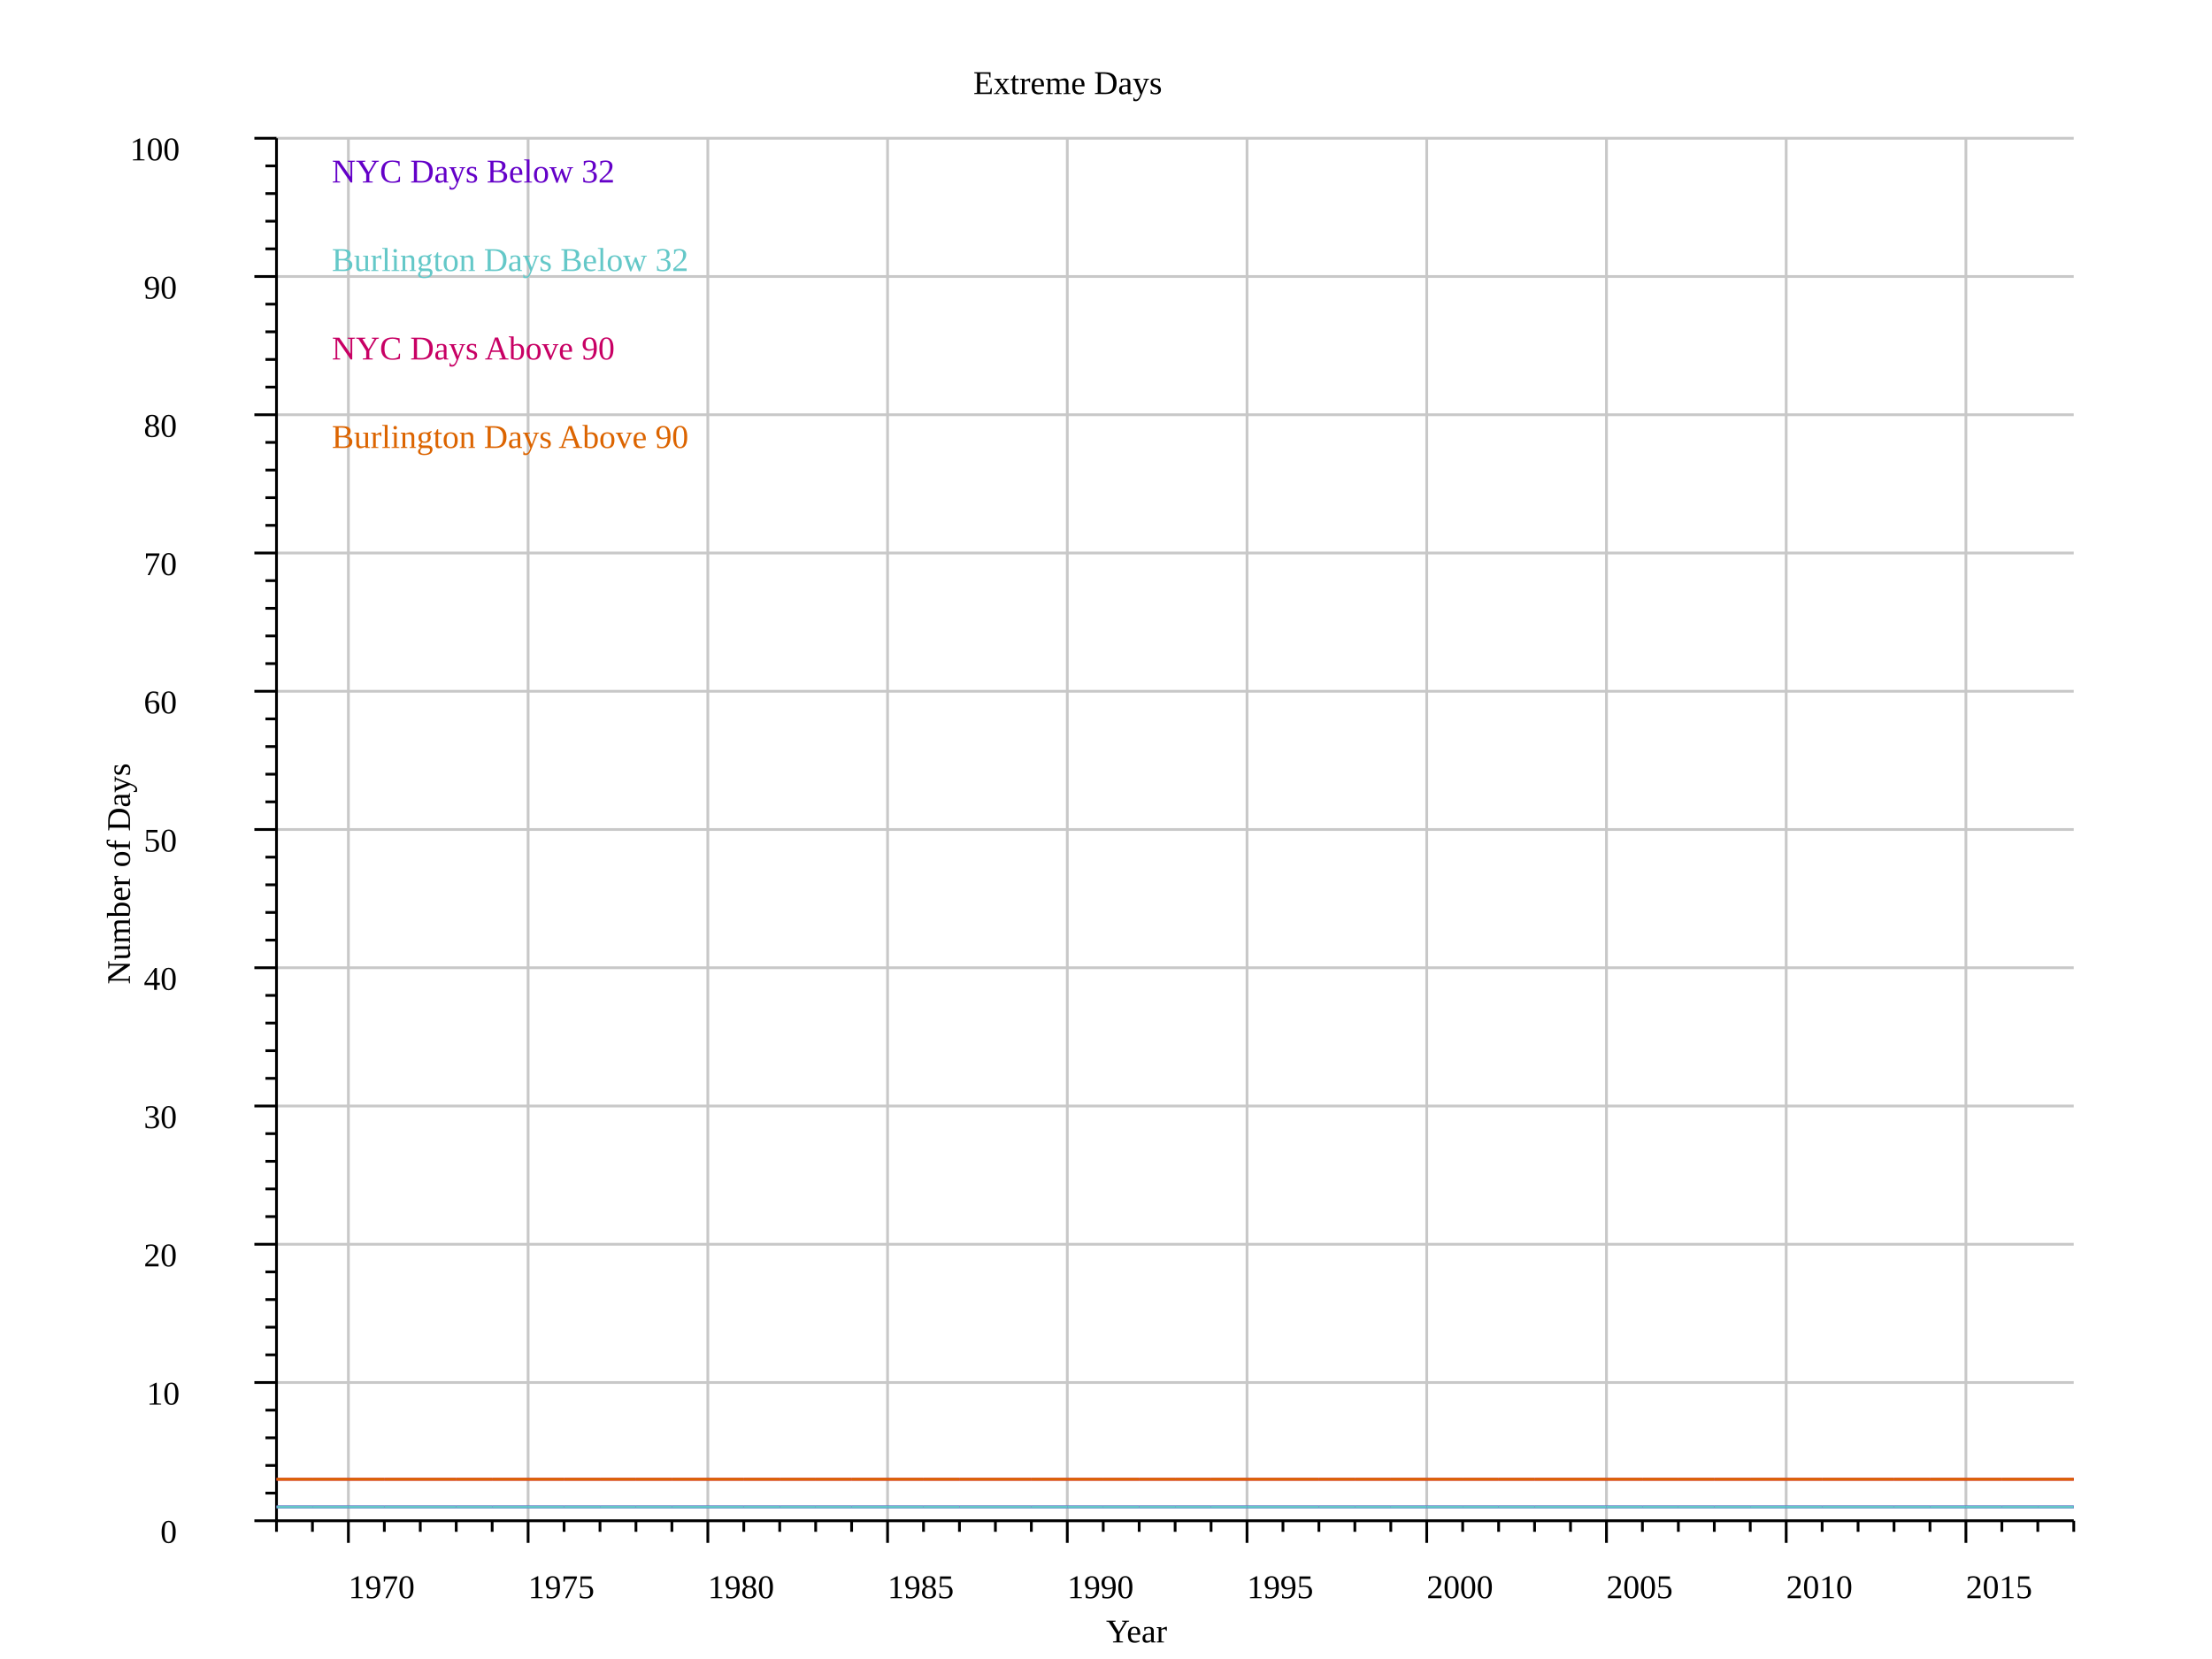
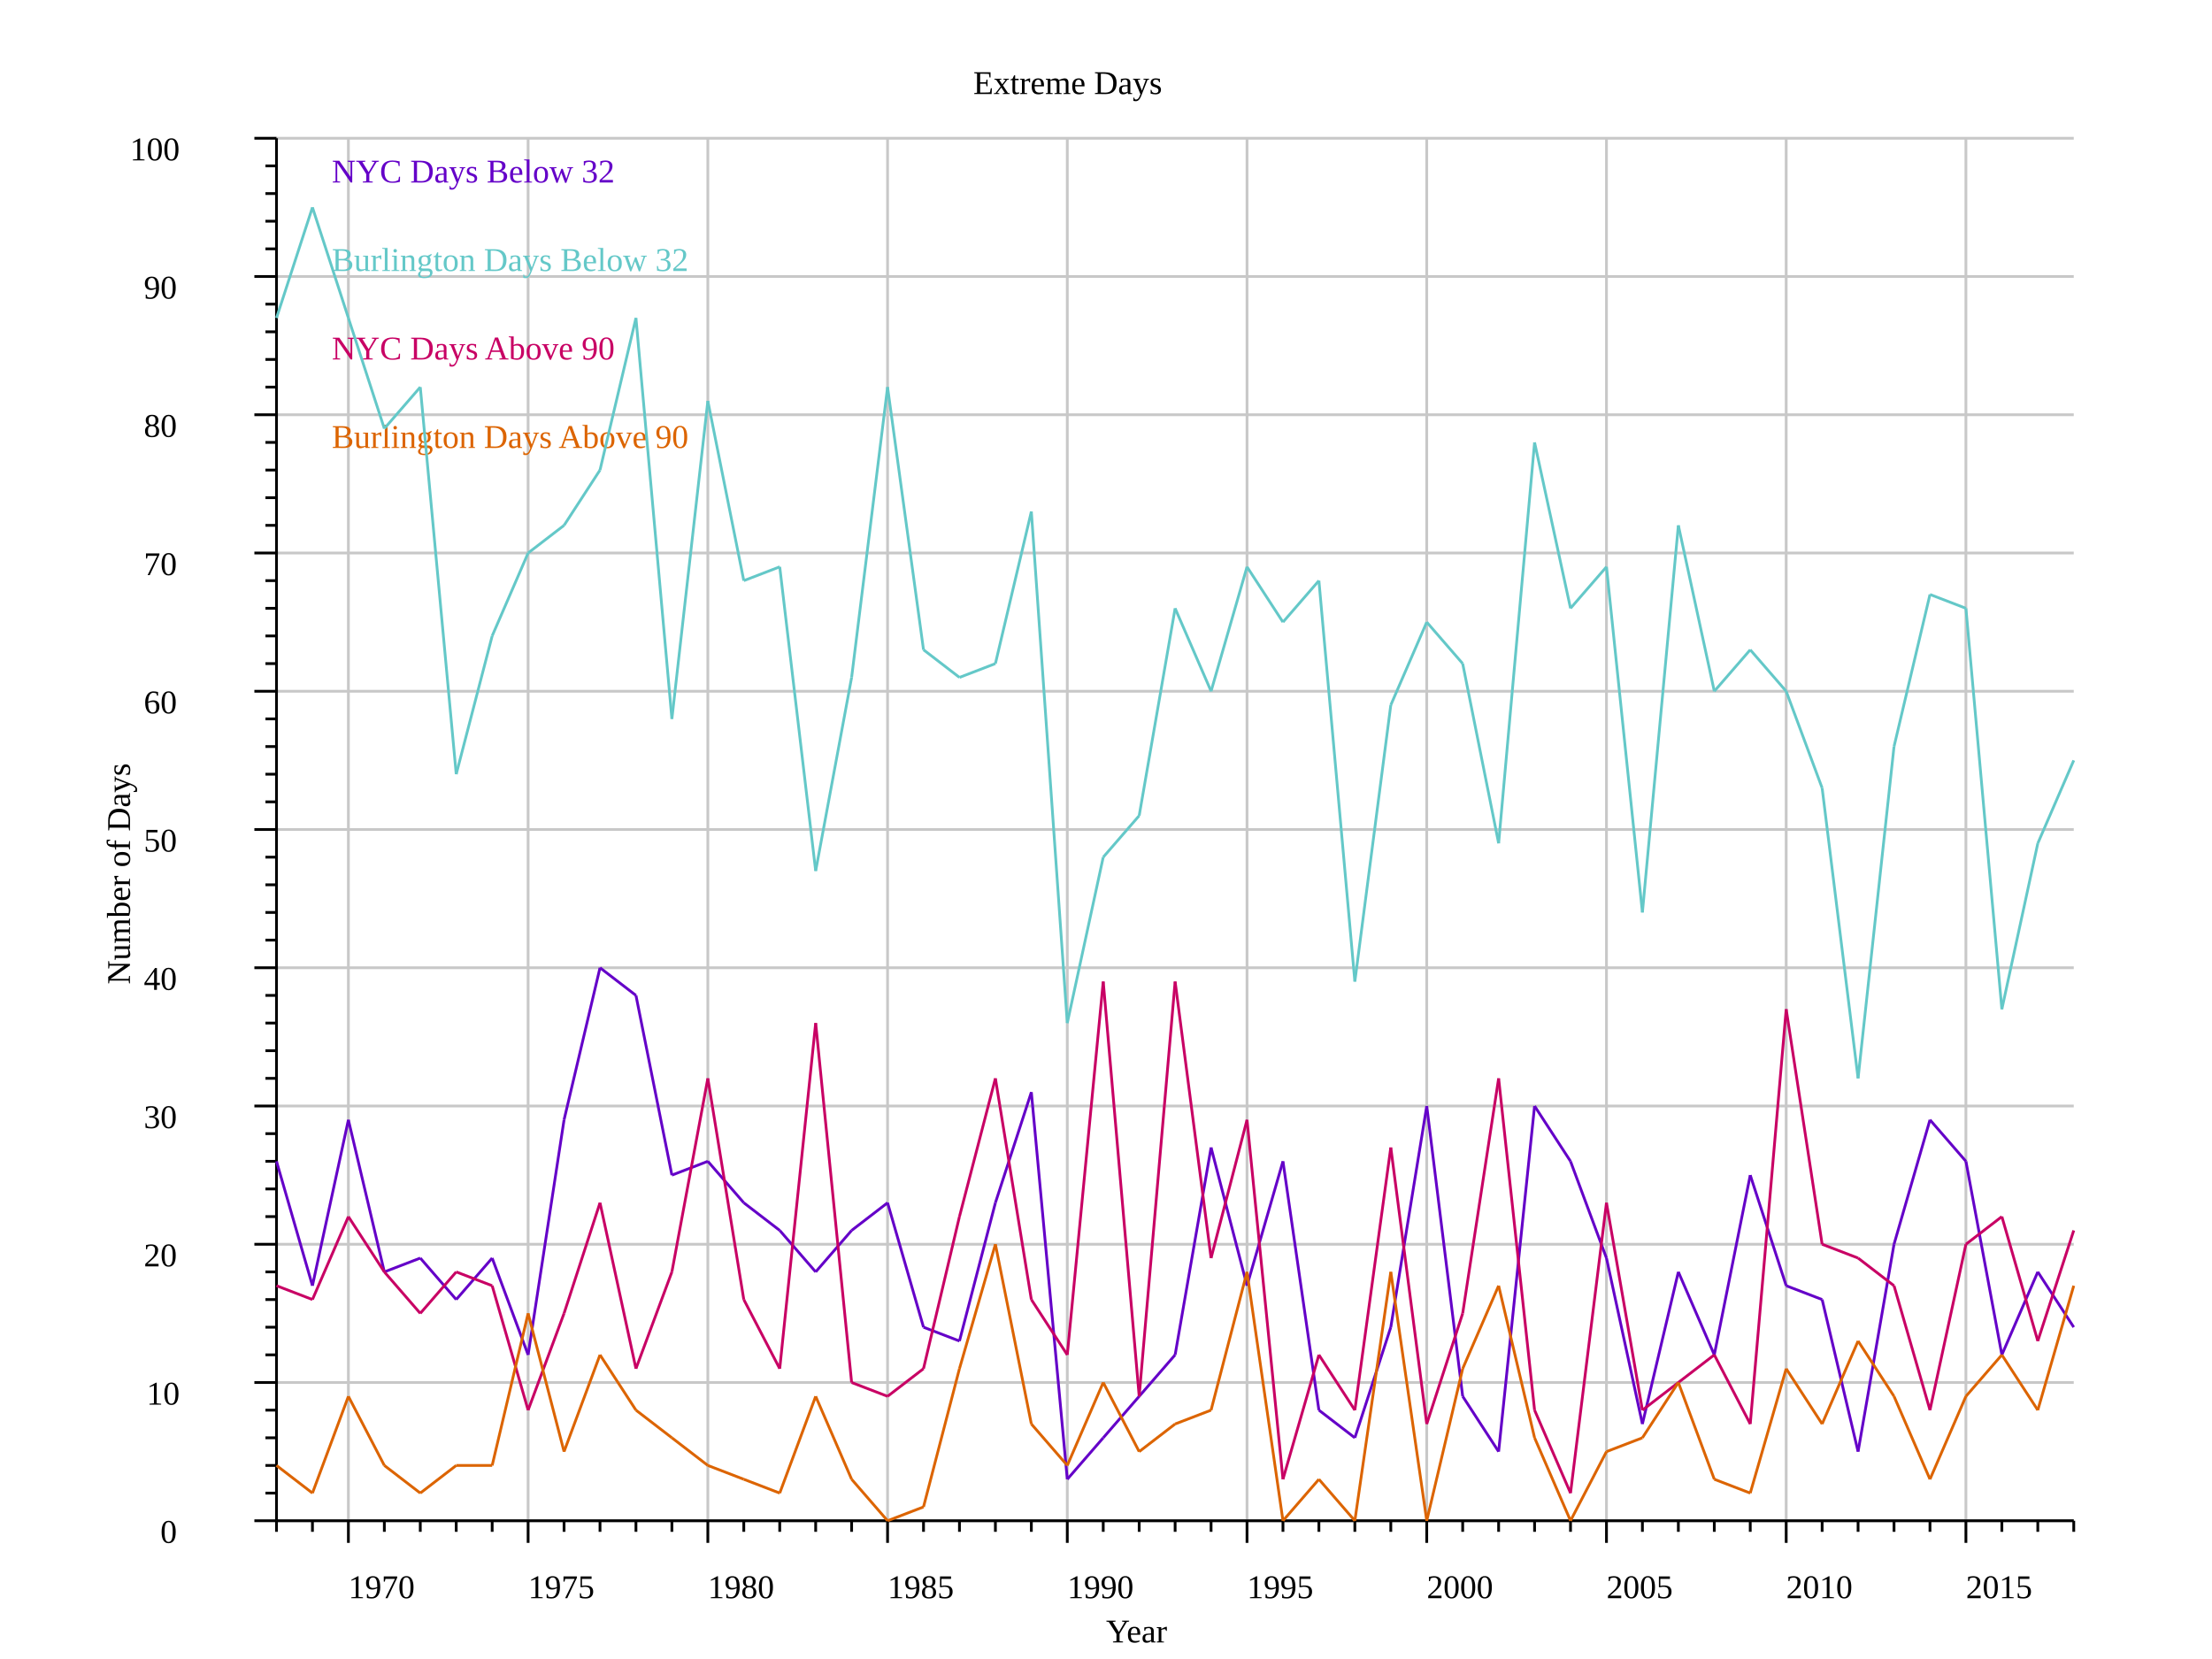
<svg xmlns="http://www.w3.org/2000/svg" version="1.1" baseProfile="full" width="800" height="600">
  <clipPath>
    <rect x="0" y="0" width="800" height="600" fill="rgb(0,0,0)" />
  </clipPath>
  <text x="352" y="34" fill="rgb(0,0,0)">
Extreme Days</text>
  <line x1="126" y1="50" x2="126" y2="550" stroke="rgb(200,200,200)" />
  <line x1="191" y1="50" x2="191" y2="550" stroke="rgb(200,200,200)" />
  <line x1="256" y1="50" x2="256" y2="550" stroke="rgb(200,200,200)" />
  <line x1="321" y1="50" x2="321" y2="550" stroke="rgb(200,200,200)" />
  <line x1="386" y1="50" x2="386" y2="550" stroke="rgb(200,200,200)" />
  <line x1="451" y1="50" x2="451" y2="550" stroke="rgb(200,200,200)" />
  <line x1="516" y1="50" x2="516" y2="550" stroke="rgb(200,200,200)" />
  <line x1="581" y1="50" x2="581" y2="550" stroke="rgb(200,200,200)" />
  <line x1="646" y1="50" x2="646" y2="550" stroke="rgb(200,200,200)" />
  <line x1="711" y1="50" x2="711" y2="550" stroke="rgb(200,200,200)" />
  <line x1="100" y1="550" x2="750" y2="550" stroke="rgb(200,200,200)" />
  <line x1="100" y1="500" x2="750" y2="500" stroke="rgb(200,200,200)" />
  <line x1="100" y1="450" x2="750" y2="450" stroke="rgb(200,200,200)" />
  <line x1="100" y1="400" x2="750" y2="400" stroke="rgb(200,200,200)" />
  <line x1="100" y1="350" x2="750" y2="350" stroke="rgb(200,200,200)" />
  <line x1="100" y1="300" x2="750" y2="300" stroke="rgb(200,200,200)" />
  <line x1="100" y1="250" x2="750" y2="250" stroke="rgb(200,200,200)" />
  <line x1="100" y1="200" x2="750" y2="200" stroke="rgb(200,200,200)" />
  <line x1="100" y1="150" x2="750" y2="150" stroke="rgb(200,200,200)" />
  <line x1="100" y1="100" x2="750" y2="100" stroke="rgb(200,200,200)" />
  <line x1="100" y1="50" x2="750" y2="50" stroke="rgb(200,200,200)" />
  <line x1="100" y1="550" x2="750" y2="550" stroke="rgb(0,0,0)" />
  <line x1="100" y1="550" x2="100" y2="554" stroke="rgb(0,0,0)" />
  <line x1="113" y1="550" x2="113" y2="554" stroke="rgb(0,0,0)" />
  <text x="126" y="578" fill="rgb(0,0,0)">
1970</text>
  <line x1="126" y1="550" x2="126" y2="558" stroke="rgb(0,0,0)" />
  <line x1="139" y1="550" x2="139" y2="554" stroke="rgb(0,0,0)" />
  <line x1="152" y1="550" x2="152" y2="554" stroke="rgb(0,0,0)" />
  <line x1="165" y1="550" x2="165" y2="554" stroke="rgb(0,0,0)" />
  <line x1="178" y1="550" x2="178" y2="554" stroke="rgb(0,0,0)" />
  <text x="191" y="578" fill="rgb(0,0,0)">
1975</text>
  <line x1="191" y1="550" x2="191" y2="558" stroke="rgb(0,0,0)" />
  <line x1="204" y1="550" x2="204" y2="554" stroke="rgb(0,0,0)" />
  <line x1="217" y1="550" x2="217" y2="554" stroke="rgb(0,0,0)" />
  <line x1="230" y1="550" x2="230" y2="554" stroke="rgb(0,0,0)" />
  <line x1="243" y1="550" x2="243" y2="554" stroke="rgb(0,0,0)" />
  <text x="256" y="578" fill="rgb(0,0,0)">
1980</text>
  <line x1="256" y1="550" x2="256" y2="558" stroke="rgb(0,0,0)" />
  <line x1="269" y1="550" x2="269" y2="554" stroke="rgb(0,0,0)" />
  <line x1="282" y1="550" x2="282" y2="554" stroke="rgb(0,0,0)" />
  <line x1="295" y1="550" x2="295" y2="554" stroke="rgb(0,0,0)" />
  <line x1="308" y1="550" x2="308" y2="554" stroke="rgb(0,0,0)" />
  <text x="321" y="578" fill="rgb(0,0,0)">
1985</text>
  <line x1="321" y1="550" x2="321" y2="558" stroke="rgb(0,0,0)" />
  <line x1="334" y1="550" x2="334" y2="554" stroke="rgb(0,0,0)" />
  <line x1="347" y1="550" x2="347" y2="554" stroke="rgb(0,0,0)" />
  <line x1="360" y1="550" x2="360" y2="554" stroke="rgb(0,0,0)" />
  <line x1="373" y1="550" x2="373" y2="554" stroke="rgb(0,0,0)" />
  <text x="386" y="578" fill="rgb(0,0,0)">
1990</text>
  <line x1="386" y1="550" x2="386" y2="558" stroke="rgb(0,0,0)" />
  <line x1="399" y1="550" x2="399" y2="554" stroke="rgb(0,0,0)" />
  <line x1="412" y1="550" x2="412" y2="554" stroke="rgb(0,0,0)" />
  <line x1="425" y1="550" x2="425" y2="554" stroke="rgb(0,0,0)" />
  <line x1="438" y1="550" x2="438" y2="554" stroke="rgb(0,0,0)" />
  <text x="451" y="578" fill="rgb(0,0,0)">
1995</text>
  <line x1="451" y1="550" x2="451" y2="558" stroke="rgb(0,0,0)" />
  <line x1="464" y1="550" x2="464" y2="554" stroke="rgb(0,0,0)" />
  <line x1="477" y1="550" x2="477" y2="554" stroke="rgb(0,0,0)" />
  <line x1="490" y1="550" x2="490" y2="554" stroke="rgb(0,0,0)" />
  <line x1="503" y1="550" x2="503" y2="554" stroke="rgb(0,0,0)" />
  <text x="516" y="578" fill="rgb(0,0,0)">
2000</text>
  <line x1="516" y1="550" x2="516" y2="558" stroke="rgb(0,0,0)" />
  <line x1="529" y1="550" x2="529" y2="554" stroke="rgb(0,0,0)" />
  <line x1="542" y1="550" x2="542" y2="554" stroke="rgb(0,0,0)" />
  <line x1="555" y1="550" x2="555" y2="554" stroke="rgb(0,0,0)" />
  <line x1="568" y1="550" x2="568" y2="554" stroke="rgb(0,0,0)" />
  <text x="581" y="578" fill="rgb(0,0,0)">
2005</text>
  <line x1="581" y1="550" x2="581" y2="558" stroke="rgb(0,0,0)" />
  <line x1="594" y1="550" x2="594" y2="554" stroke="rgb(0,0,0)" />
  <line x1="607" y1="550" x2="607" y2="554" stroke="rgb(0,0,0)" />
  <line x1="620" y1="550" x2="620" y2="554" stroke="rgb(0,0,0)" />
  <line x1="633" y1="550" x2="633" y2="554" stroke="rgb(0,0,0)" />
  <text x="646" y="578" fill="rgb(0,0,0)">
2010</text>
  <line x1="646" y1="550" x2="646" y2="558" stroke="rgb(0,0,0)" />
  <line x1="659" y1="550" x2="659" y2="554" stroke="rgb(0,0,0)" />
  <line x1="672" y1="550" x2="672" y2="554" stroke="rgb(0,0,0)" />
  <line x1="685" y1="550" x2="685" y2="554" stroke="rgb(0,0,0)" />
  <line x1="698" y1="550" x2="698" y2="554" stroke="rgb(0,0,0)" />
  <text x="711" y="578" fill="rgb(0,0,0)">
2015</text>
  <line x1="711" y1="550" x2="711" y2="558" stroke="rgb(0,0,0)" />
  <line x1="724" y1="550" x2="724" y2="554" stroke="rgb(0,0,0)" />
  <line x1="737" y1="550" x2="737" y2="554" stroke="rgb(0,0,0)" />
  <line x1="750" y1="550" x2="750" y2="554" stroke="rgb(0,0,0)" />
  <text x="400" y="594" fill="rgb(0,0,0)">
Year</text>
  <line x1="100" y1="50" x2="100" y2="550" stroke="rgb(0,0,0)" />
  <text x="58" y="558" fill="rgb(0,0,0)">
0</text>
  <line x1="100" y1="550" x2="92" y2="550" stroke="rgb(0,0,0)" />
  <line x1="100" y1="540" x2="96" y2="540" stroke="rgb(0,0,0)" />
  <line x1="100" y1="530" x2="96" y2="530" stroke="rgb(0,0,0)" />
  <line x1="100" y1="520" x2="96" y2="520" stroke="rgb(0,0,0)" />
  <line x1="100" y1="510" x2="96" y2="510" stroke="rgb(0,0,0)" />
  <text x="53" y="508" fill="rgb(0,0,0)">
10</text>
  <line x1="100" y1="500" x2="92" y2="500" stroke="rgb(0,0,0)" />
  <line x1="100" y1="490" x2="96" y2="490" stroke="rgb(0,0,0)" />
  <line x1="100" y1="480" x2="96" y2="480" stroke="rgb(0,0,0)" />
  <line x1="100" y1="470" x2="96" y2="470" stroke="rgb(0,0,0)" />
  <line x1="100" y1="460" x2="96" y2="460" stroke="rgb(0,0,0)" />
  <text x="52" y="458" fill="rgb(0,0,0)">
20</text>
  <line x1="100" y1="450" x2="92" y2="450" stroke="rgb(0,0,0)" />
  <line x1="100" y1="440" x2="96" y2="440" stroke="rgb(0,0,0)" />
  <line x1="100" y1="430" x2="96" y2="430" stroke="rgb(0,0,0)" />
  <line x1="100" y1="420" x2="96" y2="420" stroke="rgb(0,0,0)" />
  <line x1="100" y1="410" x2="96" y2="410" stroke="rgb(0,0,0)" />
  <text x="52" y="408" fill="rgb(0,0,0)">
30</text>
  <line x1="100" y1="400" x2="92" y2="400" stroke="rgb(0,0,0)" />
  <line x1="100" y1="390" x2="96" y2="390" stroke="rgb(0,0,0)" />
  <line x1="100" y1="380" x2="96" y2="380" stroke="rgb(0,0,0)" />
  <line x1="100" y1="370" x2="96" y2="370" stroke="rgb(0,0,0)" />
  <line x1="100" y1="360" x2="96" y2="360" stroke="rgb(0,0,0)" />
  <text x="52" y="358" fill="rgb(0,0,0)">
40</text>
  <line x1="100" y1="350" x2="92" y2="350" stroke="rgb(0,0,0)" />
  <line x1="100" y1="340" x2="96" y2="340" stroke="rgb(0,0,0)" />
  <line x1="100" y1="330" x2="96" y2="330" stroke="rgb(0,0,0)" />
  <line x1="100" y1="320" x2="96" y2="320" stroke="rgb(0,0,0)" />
  <line x1="100" y1="310" x2="96" y2="310" stroke="rgb(0,0,0)" />
  <text x="52" y="308" fill="rgb(0,0,0)">
50</text>
  <line x1="100" y1="300" x2="92" y2="300" stroke="rgb(0,0,0)" />
  <line x1="100" y1="290" x2="96" y2="290" stroke="rgb(0,0,0)" />
  <line x1="100" y1="280" x2="96" y2="280" stroke="rgb(0,0,0)" />
  <line x1="100" y1="270" x2="96" y2="270" stroke="rgb(0,0,0)" />
  <line x1="100" y1="260" x2="96" y2="260" stroke="rgb(0,0,0)" />
  <text x="52" y="258" fill="rgb(0,0,0)">
60</text>
  <line x1="100" y1="250" x2="92" y2="250" stroke="rgb(0,0,0)" />
  <line x1="100" y1="240" x2="96" y2="240" stroke="rgb(0,0,0)" />
  <line x1="100" y1="230" x2="96" y2="230" stroke="rgb(0,0,0)" />
  <line x1="100" y1="220" x2="96" y2="220" stroke="rgb(0,0,0)" />
  <line x1="100" y1="210" x2="96" y2="210" stroke="rgb(0,0,0)" />
  <text x="52" y="208" fill="rgb(0,0,0)">
70</text>
  <line x1="100" y1="200" x2="92" y2="200" stroke="rgb(0,0,0)" />
  <line x1="100" y1="190" x2="96" y2="190" stroke="rgb(0,0,0)" />
  <line x1="100" y1="180" x2="96" y2="180" stroke="rgb(0,0,0)" />
  <line x1="100" y1="170" x2="96" y2="170" stroke="rgb(0,0,0)" />
  <line x1="100" y1="160" x2="96" y2="160" stroke="rgb(0,0,0)" />
  <text x="52" y="158" fill="rgb(0,0,0)">
80</text>
  <line x1="100" y1="150" x2="92" y2="150" stroke="rgb(0,0,0)" />
  <line x1="100" y1="140" x2="96" y2="140" stroke="rgb(0,0,0)" />
  <line x1="100" y1="130" x2="96" y2="130" stroke="rgb(0,0,0)" />
  <line x1="100" y1="120" x2="96" y2="120" stroke="rgb(0,0,0)" />
  <line x1="100" y1="110" x2="96" y2="110" stroke="rgb(0,0,0)" />
  <text x="52" y="108" fill="rgb(0,0,0)">
90</text>
  <line x1="100" y1="100" x2="92" y2="100" stroke="rgb(0,0,0)" />
  <line x1="100" y1="90" x2="96" y2="90" stroke="rgb(0,0,0)" />
  <line x1="100" y1="80" x2="96" y2="80" stroke="rgb(0,0,0)" />
  <line x1="100" y1="70" x2="96" y2="70" stroke="rgb(0,0,0)" />
  <line x1="100" y1="60" x2="96" y2="60" stroke="rgb(0,0,0)" />
  <text x="47" y="58" fill="rgb(0,0,0)">
100</text>
  <line x1="100" y1="50" x2="92" y2="50" stroke="rgb(0,0,0)" />
  <text x="47" y="356" transform="rotate(-90,47,356)">Number of Days</text>
  <text x="120" y="66" fill="rgb(100,0,200)">
NYC Days Below 32</text>
  <text x="120" y="98" fill="rgb(100,200,200)">
Burlington Days Below 32</text>
  <text x="120" y="130" fill="rgb(200,0,100)">
NYC Days Above 90</text>
  <text x="120" y="162" fill="rgb(220,100,0)">
Burlington Days Above 90</text>
  <clipPath>
    <rect x="100" y="50" width="650" height="500" fill="rgb(0,0,0)" />
  </clipPath>
-   <line x1="100" y1="545" x2="113" y2="545" stroke="rgb(100,0,200)" />
-   <line x1="113" y1="545" x2="126" y2="545" stroke="rgb(100,0,200)" />
-   <line x1="126" y1="545" x2="139" y2="545" stroke="rgb(100,0,200)" />
-   <line x1="139" y1="545" x2="152" y2="545" stroke="rgb(100,0,200)" />
-   <line x1="152" y1="545" x2="165" y2="545" stroke="rgb(100,0,200)" />
-   <line x1="165" y1="545" x2="178" y2="545" stroke="rgb(100,0,200)" />
-   <line x1="178" y1="545" x2="191" y2="545" stroke="rgb(100,0,200)" />
-   <line x1="191" y1="545" x2="204" y2="545" stroke="rgb(100,0,200)" />
-   <line x1="204" y1="545" x2="217" y2="545" stroke="rgb(100,0,200)" />
-   <line x1="217" y1="545" x2="230" y2="545" stroke="rgb(100,0,200)" />
-   <line x1="230" y1="545" x2="243" y2="545" stroke="rgb(100,0,200)" />
-   <line x1="243" y1="545" x2="256" y2="545" stroke="rgb(100,0,200)" />
-   <line x1="256" y1="545" x2="269" y2="545" stroke="rgb(100,0,200)" />
-   <line x1="269" y1="545" x2="282" y2="545" stroke="rgb(100,0,200)" />
-   <line x1="282" y1="545" x2="295" y2="545" stroke="rgb(100,0,200)" />
-   <line x1="295" y1="545" x2="308" y2="545" stroke="rgb(100,0,200)" />
-   <line x1="308" y1="545" x2="321" y2="545" stroke="rgb(100,0,200)" />
-   <line x1="321" y1="545" x2="334" y2="545" stroke="rgb(100,0,200)" />
-   <line x1="334" y1="545" x2="347" y2="545" stroke="rgb(100,0,200)" />
-   <line x1="347" y1="545" x2="360" y2="545" stroke="rgb(100,0,200)" />
-   <line x1="360" y1="545" x2="373" y2="545" stroke="rgb(100,0,200)" />
-   <line x1="373" y1="545" x2="386" y2="545" stroke="rgb(100,0,200)" />
-   <line x1="386" y1="545" x2="399" y2="545" stroke="rgb(100,0,200)" />
-   <line x1="399" y1="545" x2="412" y2="545" stroke="rgb(100,0,200)" />
-   <line x1="412" y1="545" x2="425" y2="545" stroke="rgb(100,0,200)" />
-   <line x1="425" y1="545" x2="438" y2="545" stroke="rgb(100,0,200)" />
-   <line x1="438" y1="545" x2="451" y2="545" stroke="rgb(100,0,200)" />
-   <line x1="451" y1="545" x2="464" y2="545" stroke="rgb(100,0,200)" />
-   <line x1="464" y1="545" x2="477" y2="545" stroke="rgb(100,0,200)" />
-   <line x1="477" y1="545" x2="490" y2="545" stroke="rgb(100,0,200)" />
-   <line x1="490" y1="545" x2="503" y2="545" stroke="rgb(100,0,200)" />
-   <line x1="503" y1="545" x2="516" y2="545" stroke="rgb(100,0,200)" />
-   <line x1="516" y1="545" x2="529" y2="545" stroke="rgb(100,0,200)" />
-   <line x1="529" y1="545" x2="542" y2="545" stroke="rgb(100,0,200)" />
-   <line x1="542" y1="545" x2="555" y2="545" stroke="rgb(100,0,200)" />
-   <line x1="555" y1="545" x2="568" y2="545" stroke="rgb(100,0,200)" />
-   <line x1="568" y1="545" x2="581" y2="545" stroke="rgb(100,0,200)" />
-   <line x1="581" y1="545" x2="594" y2="545" stroke="rgb(100,0,200)" />
-   <line x1="594" y1="545" x2="607" y2="545" stroke="rgb(100,0,200)" />
-   <line x1="607" y1="545" x2="620" y2="545" stroke="rgb(100,0,200)" />
-   <line x1="620" y1="545" x2="633" y2="545" stroke="rgb(100,0,200)" />
-   <line x1="633" y1="545" x2="646" y2="545" stroke="rgb(100,0,200)" />
-   <line x1="646" y1="545" x2="659" y2="545" stroke="rgb(100,0,200)" />
-   <line x1="659" y1="545" x2="672" y2="545" stroke="rgb(100,0,200)" />
-   <line x1="672" y1="545" x2="685" y2="545" stroke="rgb(100,0,200)" />
-   <line x1="685" y1="545" x2="698" y2="545" stroke="rgb(100,0,200)" />
-   <line x1="698" y1="545" x2="711" y2="545" stroke="rgb(100,0,200)" />
-   <line x1="711" y1="545" x2="724" y2="545" stroke="rgb(100,0,200)" />
-   <line x1="724" y1="545" x2="737" y2="545" stroke="rgb(100,0,200)" />
-   <line x1="737" y1="545" x2="750" y2="545" stroke="rgb(100,0,200)" />
-   <line x1="100" y1="545" x2="113" y2="545" stroke="rgb(100,200,200)" />
-   <line x1="113" y1="545" x2="126" y2="545" stroke="rgb(100,200,200)" />
-   <line x1="126" y1="545" x2="139" y2="545" stroke="rgb(100,200,200)" />
-   <line x1="139" y1="545" x2="152" y2="545" stroke="rgb(100,200,200)" />
-   <line x1="152" y1="545" x2="165" y2="545" stroke="rgb(100,200,200)" />
-   <line x1="165" y1="545" x2="178" y2="545" stroke="rgb(100,200,200)" />
-   <line x1="178" y1="545" x2="191" y2="545" stroke="rgb(100,200,200)" />
-   <line x1="191" y1="545" x2="204" y2="545" stroke="rgb(100,200,200)" />
-   <line x1="204" y1="545" x2="217" y2="545" stroke="rgb(100,200,200)" />
-   <line x1="217" y1="545" x2="230" y2="545" stroke="rgb(100,200,200)" />
-   <line x1="230" y1="545" x2="243" y2="545" stroke="rgb(100,200,200)" />
-   <line x1="243" y1="545" x2="256" y2="545" stroke="rgb(100,200,200)" />
-   <line x1="256" y1="545" x2="269" y2="545" stroke="rgb(100,200,200)" />
-   <line x1="269" y1="545" x2="282" y2="545" stroke="rgb(100,200,200)" />
-   <line x1="282" y1="545" x2="295" y2="545" stroke="rgb(100,200,200)" />
-   <line x1="295" y1="545" x2="308" y2="545" stroke="rgb(100,200,200)" />
-   <line x1="308" y1="545" x2="321" y2="545" stroke="rgb(100,200,200)" />
-   <line x1="321" y1="545" x2="334" y2="545" stroke="rgb(100,200,200)" />
-   <line x1="334" y1="545" x2="347" y2="545" stroke="rgb(100,200,200)" />
-   <line x1="347" y1="545" x2="360" y2="545" stroke="rgb(100,200,200)" />
-   <line x1="360" y1="545" x2="373" y2="545" stroke="rgb(100,200,200)" />
-   <line x1="373" y1="545" x2="386" y2="545" stroke="rgb(100,200,200)" />
-   <line x1="386" y1="545" x2="399" y2="545" stroke="rgb(100,200,200)" />
-   <line x1="399" y1="545" x2="412" y2="545" stroke="rgb(100,200,200)" />
-   <line x1="412" y1="545" x2="425" y2="545" stroke="rgb(100,200,200)" />
-   <line x1="425" y1="545" x2="438" y2="545" stroke="rgb(100,200,200)" />
-   <line x1="438" y1="545" x2="451" y2="545" stroke="rgb(100,200,200)" />
-   <line x1="451" y1="545" x2="464" y2="545" stroke="rgb(100,200,200)" />
-   <line x1="464" y1="545" x2="477" y2="545" stroke="rgb(100,200,200)" />
-   <line x1="477" y1="545" x2="490" y2="545" stroke="rgb(100,200,200)" />
-   <line x1="490" y1="545" x2="503" y2="545" stroke="rgb(100,200,200)" />
-   <line x1="503" y1="545" x2="516" y2="545" stroke="rgb(100,200,200)" />
-   <line x1="516" y1="545" x2="529" y2="545" stroke="rgb(100,200,200)" />
-   <line x1="529" y1="545" x2="542" y2="545" stroke="rgb(100,200,200)" />
-   <line x1="542" y1="545" x2="555" y2="545" stroke="rgb(100,200,200)" />
-   <line x1="555" y1="545" x2="568" y2="545" stroke="rgb(100,200,200)" />
-   <line x1="568" y1="545" x2="581" y2="545" stroke="rgb(100,200,200)" />
-   <line x1="581" y1="545" x2="594" y2="545" stroke="rgb(100,200,200)" />
-   <line x1="594" y1="545" x2="607" y2="545" stroke="rgb(100,200,200)" />
-   <line x1="607" y1="545" x2="620" y2="545" stroke="rgb(100,200,200)" />
-   <line x1="620" y1="545" x2="633" y2="545" stroke="rgb(100,200,200)" />
-   <line x1="633" y1="545" x2="646" y2="545" stroke="rgb(100,200,200)" />
-   <line x1="646" y1="545" x2="659" y2="545" stroke="rgb(100,200,200)" />
-   <line x1="659" y1="545" x2="672" y2="545" stroke="rgb(100,200,200)" />
-   <line x1="672" y1="545" x2="685" y2="545" stroke="rgb(100,200,200)" />
-   <line x1="685" y1="545" x2="698" y2="545" stroke="rgb(100,200,200)" />
-   <line x1="698" y1="545" x2="711" y2="545" stroke="rgb(100,200,200)" />
-   <line x1="711" y1="545" x2="724" y2="545" stroke="rgb(100,200,200)" />
-   <line x1="724" y1="545" x2="737" y2="545" stroke="rgb(100,200,200)" />
-   <line x1="737" y1="545" x2="750" y2="545" stroke="rgb(100,200,200)" />
-   <line x1="100" y1="535" x2="113" y2="535" stroke="rgb(200,0,100)" />
-   <line x1="113" y1="535" x2="126" y2="535" stroke="rgb(200,0,100)" />
-   <line x1="126" y1="535" x2="139" y2="535" stroke="rgb(200,0,100)" />
-   <line x1="139" y1="535" x2="152" y2="535" stroke="rgb(200,0,100)" />
-   <line x1="152" y1="535" x2="165" y2="535" stroke="rgb(200,0,100)" />
-   <line x1="165" y1="535" x2="178" y2="535" stroke="rgb(200,0,100)" />
-   <line x1="178" y1="535" x2="191" y2="535" stroke="rgb(200,0,100)" />
-   <line x1="191" y1="535" x2="204" y2="535" stroke="rgb(200,0,100)" />
-   <line x1="204" y1="535" x2="217" y2="535" stroke="rgb(200,0,100)" />
-   <line x1="217" y1="535" x2="230" y2="535" stroke="rgb(200,0,100)" />
-   <line x1="230" y1="535" x2="243" y2="535" stroke="rgb(200,0,100)" />
-   <line x1="243" y1="535" x2="256" y2="535" stroke="rgb(200,0,100)" />
-   <line x1="256" y1="535" x2="269" y2="535" stroke="rgb(200,0,100)" />
-   <line x1="269" y1="535" x2="282" y2="535" stroke="rgb(200,0,100)" />
-   <line x1="282" y1="535" x2="295" y2="535" stroke="rgb(200,0,100)" />
-   <line x1="295" y1="535" x2="308" y2="535" stroke="rgb(200,0,100)" />
-   <line x1="308" y1="535" x2="321" y2="535" stroke="rgb(200,0,100)" />
-   <line x1="321" y1="535" x2="334" y2="535" stroke="rgb(200,0,100)" />
-   <line x1="334" y1="535" x2="347" y2="535" stroke="rgb(200,0,100)" />
-   <line x1="347" y1="535" x2="360" y2="535" stroke="rgb(200,0,100)" />
-   <line x1="360" y1="535" x2="373" y2="535" stroke="rgb(200,0,100)" />
-   <line x1="373" y1="535" x2="386" y2="535" stroke="rgb(200,0,100)" />
-   <line x1="386" y1="535" x2="399" y2="535" stroke="rgb(200,0,100)" />
-   <line x1="399" y1="535" x2="412" y2="535" stroke="rgb(200,0,100)" />
-   <line x1="412" y1="535" x2="425" y2="535" stroke="rgb(200,0,100)" />
-   <line x1="425" y1="535" x2="438" y2="535" stroke="rgb(200,0,100)" />
-   <line x1="438" y1="535" x2="451" y2="535" stroke="rgb(200,0,100)" />
-   <line x1="451" y1="535" x2="464" y2="535" stroke="rgb(200,0,100)" />
-   <line x1="464" y1="535" x2="477" y2="535" stroke="rgb(200,0,100)" />
-   <line x1="477" y1="535" x2="490" y2="535" stroke="rgb(200,0,100)" />
-   <line x1="490" y1="535" x2="503" y2="535" stroke="rgb(200,0,100)" />
-   <line x1="503" y1="535" x2="516" y2="535" stroke="rgb(200,0,100)" />
-   <line x1="516" y1="535" x2="529" y2="535" stroke="rgb(200,0,100)" />
-   <line x1="529" y1="535" x2="542" y2="535" stroke="rgb(200,0,100)" />
-   <line x1="542" y1="535" x2="555" y2="535" stroke="rgb(200,0,100)" />
-   <line x1="555" y1="535" x2="568" y2="535" stroke="rgb(200,0,100)" />
-   <line x1="568" y1="535" x2="581" y2="535" stroke="rgb(200,0,100)" />
-   <line x1="581" y1="535" x2="594" y2="535" stroke="rgb(200,0,100)" />
-   <line x1="594" y1="535" x2="607" y2="535" stroke="rgb(200,0,100)" />
-   <line x1="607" y1="535" x2="620" y2="535" stroke="rgb(200,0,100)" />
-   <line x1="620" y1="535" x2="633" y2="535" stroke="rgb(200,0,100)" />
-   <line x1="633" y1="535" x2="646" y2="535" stroke="rgb(200,0,100)" />
-   <line x1="646" y1="535" x2="659" y2="535" stroke="rgb(200,0,100)" />
-   <line x1="659" y1="535" x2="672" y2="535" stroke="rgb(200,0,100)" />
-   <line x1="672" y1="535" x2="685" y2="535" stroke="rgb(200,0,100)" />
-   <line x1="685" y1="535" x2="698" y2="535" stroke="rgb(200,0,100)" />
-   <line x1="698" y1="535" x2="711" y2="535" stroke="rgb(200,0,100)" />
-   <line x1="711" y1="535" x2="724" y2="535" stroke="rgb(200,0,100)" />
-   <line x1="724" y1="535" x2="737" y2="535" stroke="rgb(200,0,100)" />
-   <line x1="737" y1="535" x2="750" y2="535" stroke="rgb(200,0,100)" />
-   <line x1="100" y1="535" x2="113" y2="535" stroke="rgb(220,100,0)" />
-   <line x1="113" y1="535" x2="126" y2="535" stroke="rgb(220,100,0)" />
-   <line x1="126" y1="535" x2="139" y2="535" stroke="rgb(220,100,0)" />
-   <line x1="139" y1="535" x2="152" y2="535" stroke="rgb(220,100,0)" />
-   <line x1="152" y1="535" x2="165" y2="535" stroke="rgb(220,100,0)" />
-   <line x1="165" y1="535" x2="178" y2="535" stroke="rgb(220,100,0)" />
-   <line x1="178" y1="535" x2="191" y2="535" stroke="rgb(220,100,0)" />
-   <line x1="191" y1="535" x2="204" y2="535" stroke="rgb(220,100,0)" />
-   <line x1="204" y1="535" x2="217" y2="535" stroke="rgb(220,100,0)" />
-   <line x1="217" y1="535" x2="230" y2="535" stroke="rgb(220,100,0)" />
-   <line x1="230" y1="535" x2="243" y2="535" stroke="rgb(220,100,0)" />
-   <line x1="243" y1="535" x2="256" y2="535" stroke="rgb(220,100,0)" />
-   <line x1="256" y1="535" x2="269" y2="535" stroke="rgb(220,100,0)" />
-   <line x1="269" y1="535" x2="282" y2="535" stroke="rgb(220,100,0)" />
-   <line x1="282" y1="535" x2="295" y2="535" stroke="rgb(220,100,0)" />
-   <line x1="295" y1="535" x2="308" y2="535" stroke="rgb(220,100,0)" />
-   <line x1="308" y1="535" x2="321" y2="535" stroke="rgb(220,100,0)" />
-   <line x1="321" y1="535" x2="334" y2="535" stroke="rgb(220,100,0)" />
-   <line x1="334" y1="535" x2="347" y2="535" stroke="rgb(220,100,0)" />
-   <line x1="347" y1="535" x2="360" y2="535" stroke="rgb(220,100,0)" />
-   <line x1="360" y1="535" x2="373" y2="535" stroke="rgb(220,100,0)" />
-   <line x1="373" y1="535" x2="386" y2="535" stroke="rgb(220,100,0)" />
-   <line x1="386" y1="535" x2="399" y2="535" stroke="rgb(220,100,0)" />
-   <line x1="399" y1="535" x2="412" y2="535" stroke="rgb(220,100,0)" />
-   <line x1="412" y1="535" x2="425" y2="535" stroke="rgb(220,100,0)" />
-   <line x1="425" y1="535" x2="438" y2="535" stroke="rgb(220,100,0)" />
-   <line x1="438" y1="535" x2="451" y2="535" stroke="rgb(220,100,0)" />
-   <line x1="451" y1="535" x2="464" y2="535" stroke="rgb(220,100,0)" />
-   <line x1="464" y1="535" x2="477" y2="535" stroke="rgb(220,100,0)" />
-   <line x1="477" y1="535" x2="490" y2="535" stroke="rgb(220,100,0)" />
-   <line x1="490" y1="535" x2="503" y2="535" stroke="rgb(220,100,0)" />
-   <line x1="503" y1="535" x2="516" y2="535" stroke="rgb(220,100,0)" />
-   <line x1="516" y1="535" x2="529" y2="535" stroke="rgb(220,100,0)" />
-   <line x1="529" y1="535" x2="542" y2="535" stroke="rgb(220,100,0)" />
-   <line x1="542" y1="535" x2="555" y2="535" stroke="rgb(220,100,0)" />
-   <line x1="555" y1="535" x2="568" y2="535" stroke="rgb(220,100,0)" />
-   <line x1="568" y1="535" x2="581" y2="535" stroke="rgb(220,100,0)" />
-   <line x1="581" y1="535" x2="594" y2="535" stroke="rgb(220,100,0)" />
-   <line x1="594" y1="535" x2="607" y2="535" stroke="rgb(220,100,0)" />
-   <line x1="607" y1="535" x2="620" y2="535" stroke="rgb(220,100,0)" />
-   <line x1="620" y1="535" x2="633" y2="535" stroke="rgb(220,100,0)" />
-   <line x1="633" y1="535" x2="646" y2="535" stroke="rgb(220,100,0)" />
-   <line x1="646" y1="535" x2="659" y2="535" stroke="rgb(220,100,0)" />
-   <line x1="659" y1="535" x2="672" y2="535" stroke="rgb(220,100,0)" />
-   <line x1="672" y1="535" x2="685" y2="535" stroke="rgb(220,100,0)" />
-   <line x1="685" y1="535" x2="698" y2="535" stroke="rgb(220,100,0)" />
-   <line x1="698" y1="535" x2="711" y2="535" stroke="rgb(220,100,0)" />
-   <line x1="711" y1="535" x2="724" y2="535" stroke="rgb(220,100,0)" />
-   <line x1="724" y1="535" x2="737" y2="535" stroke="rgb(220,100,0)" />
-   <line x1="737" y1="535" x2="750" y2="535" stroke="rgb(220,100,0)" />
+   <line x1="100" y1="420" x2="113" y2="465" stroke="rgb(100,0,200)" />
+   <line x1="113" y1="465" x2="126" y2="405" stroke="rgb(100,0,200)" />
+   <line x1="126" y1="405" x2="139" y2="460" stroke="rgb(100,0,200)" />
+   <line x1="139" y1="460" x2="152" y2="455" stroke="rgb(100,0,200)" />
+   <line x1="152" y1="455" x2="165" y2="470" stroke="rgb(100,0,200)" />
+   <line x1="165" y1="470" x2="178" y2="455" stroke="rgb(100,0,200)" />
+   <line x1="178" y1="455" x2="191" y2="490" stroke="rgb(100,0,200)" />
+   <line x1="191" y1="490" x2="204" y2="405" stroke="rgb(100,0,200)" />
+   <line x1="204" y1="405" x2="217" y2="350" stroke="rgb(100,0,200)" />
+   <line x1="217" y1="350" x2="230" y2="360" stroke="rgb(100,0,200)" />
+   <line x1="230" y1="360" x2="243" y2="425" stroke="rgb(100,0,200)" />
+   <line x1="243" y1="425" x2="256" y2="420" stroke="rgb(100,0,200)" />
+   <line x1="256" y1="420" x2="269" y2="435" stroke="rgb(100,0,200)" />
+   <line x1="269" y1="435" x2="282" y2="445" stroke="rgb(100,0,200)" />
+   <line x1="282" y1="445" x2="295" y2="460" stroke="rgb(100,0,200)" />
+   <line x1="295" y1="460" x2="308" y2="445" stroke="rgb(100,0,200)" />
+   <line x1="308" y1="445" x2="321" y2="435" stroke="rgb(100,0,200)" />
+   <line x1="321" y1="435" x2="334" y2="480" stroke="rgb(100,0,200)" />
+   <line x1="334" y1="480" x2="347" y2="485" stroke="rgb(100,0,200)" />
+   <line x1="347" y1="485" x2="360" y2="435" stroke="rgb(100,0,200)" />
+   <line x1="360" y1="435" x2="373" y2="395" stroke="rgb(100,0,200)" />
+   <line x1="373" y1="395" x2="386" y2="535" stroke="rgb(100,0,200)" />
+   <line x1="386" y1="535" x2="399" y2="520" stroke="rgb(100,0,200)" />
+   <line x1="399" y1="520" x2="412" y2="505" stroke="rgb(100,0,200)" />
+   <line x1="412" y1="505" x2="425" y2="490" stroke="rgb(100,0,200)" />
+   <line x1="425" y1="490" x2="438" y2="415" stroke="rgb(100,0,200)" />
+   <line x1="438" y1="415" x2="451" y2="465" stroke="rgb(100,0,200)" />
+   <line x1="451" y1="465" x2="464" y2="420" stroke="rgb(100,0,200)" />
+   <line x1="464" y1="420" x2="477" y2="510" stroke="rgb(100,0,200)" />
+   <line x1="477" y1="510" x2="490" y2="520" stroke="rgb(100,0,200)" />
+   <line x1="490" y1="520" x2="503" y2="480" stroke="rgb(100,0,200)" />
+   <line x1="503" y1="480" x2="516" y2="400" stroke="rgb(100,0,200)" />
+   <line x1="516" y1="400" x2="529" y2="505" stroke="rgb(100,0,200)" />
+   <line x1="529" y1="505" x2="542" y2="525" stroke="rgb(100,0,200)" />
+   <line x1="542" y1="525" x2="555" y2="400" stroke="rgb(100,0,200)" />
+   <line x1="555" y1="400" x2="568" y2="420" stroke="rgb(100,0,200)" />
+   <line x1="568" y1="420" x2="581" y2="455" stroke="rgb(100,0,200)" />
+   <line x1="581" y1="455" x2="594" y2="515" stroke="rgb(100,0,200)" />
+   <line x1="594" y1="515" x2="607" y2="460" stroke="rgb(100,0,200)" />
+   <line x1="607" y1="460" x2="620" y2="490" stroke="rgb(100,0,200)" />
+   <line x1="620" y1="490" x2="633" y2="425" stroke="rgb(100,0,200)" />
+   <line x1="633" y1="425" x2="646" y2="465" stroke="rgb(100,0,200)" />
+   <line x1="646" y1="465" x2="659" y2="470" stroke="rgb(100,0,200)" />
+   <line x1="659" y1="470" x2="672" y2="525" stroke="rgb(100,0,200)" />
+   <line x1="672" y1="525" x2="685" y2="450" stroke="rgb(100,0,200)" />
+   <line x1="685" y1="450" x2="698" y2="405" stroke="rgb(100,0,200)" />
+   <line x1="698" y1="405" x2="711" y2="420" stroke="rgb(100,0,200)" />
+   <line x1="711" y1="420" x2="724" y2="490" stroke="rgb(100,0,200)" />
+   <line x1="724" y1="490" x2="737" y2="460" stroke="rgb(100,0,200)" />
+   <line x1="737" y1="460" x2="750" y2="480" stroke="rgb(100,0,200)" />
+   <line x1="100" y1="115" x2="113" y2="75" stroke="rgb(100,200,200)" />
+   <line x1="113" y1="75" x2="126" y2="115" stroke="rgb(100,200,200)" />
+   <line x1="126" y1="115" x2="139" y2="155" stroke="rgb(100,200,200)" />
+   <line x1="139" y1="155" x2="152" y2="140" stroke="rgb(100,200,200)" />
+   <line x1="152" y1="140" x2="165" y2="280" stroke="rgb(100,200,200)" />
+   <line x1="165" y1="280" x2="178" y2="230" stroke="rgb(100,200,200)" />
+   <line x1="178" y1="230" x2="191" y2="200" stroke="rgb(100,200,200)" />
+   <line x1="191" y1="200" x2="204" y2="190" stroke="rgb(100,200,200)" />
+   <line x1="204" y1="190" x2="217" y2="170" stroke="rgb(100,200,200)" />
+   <line x1="217" y1="170" x2="230" y2="115" stroke="rgb(100,200,200)" />
+   <line x1="230" y1="115" x2="243" y2="260" stroke="rgb(100,200,200)" />
+   <line x1="243" y1="260" x2="256" y2="145" stroke="rgb(100,200,200)" />
+   <line x1="256" y1="145" x2="269" y2="210" stroke="rgb(100,200,200)" />
+   <line x1="269" y1="210" x2="282" y2="205" stroke="rgb(100,200,200)" />
+   <line x1="282" y1="205" x2="295" y2="315" stroke="rgb(100,200,200)" />
+   <line x1="295" y1="315" x2="308" y2="245" stroke="rgb(100,200,200)" />
+   <line x1="308" y1="245" x2="321" y2="140" stroke="rgb(100,200,200)" />
+   <line x1="321" y1="140" x2="334" y2="235" stroke="rgb(100,200,200)" />
+   <line x1="334" y1="235" x2="347" y2="245" stroke="rgb(100,200,200)" />
+   <line x1="347" y1="245" x2="360" y2="240" stroke="rgb(100,200,200)" />
+   <line x1="360" y1="240" x2="373" y2="185" stroke="rgb(100,200,200)" />
+   <line x1="373" y1="185" x2="386" y2="370" stroke="rgb(100,200,200)" />
+   <line x1="386" y1="370" x2="399" y2="310" stroke="rgb(100,200,200)" />
+   <line x1="399" y1="310" x2="412" y2="295" stroke="rgb(100,200,200)" />
+   <line x1="412" y1="295" x2="425" y2="220" stroke="rgb(100,200,200)" />
+   <line x1="425" y1="220" x2="438" y2="250" stroke="rgb(100,200,200)" />
+   <line x1="438" y1="250" x2="451" y2="205" stroke="rgb(100,200,200)" />
+   <line x1="451" y1="205" x2="464" y2="225" stroke="rgb(100,200,200)" />
+   <line x1="464" y1="225" x2="477" y2="210" stroke="rgb(100,200,200)" />
+   <line x1="477" y1="210" x2="490" y2="355" stroke="rgb(100,200,200)" />
+   <line x1="490" y1="355" x2="503" y2="255" stroke="rgb(100,200,200)" />
+   <line x1="503" y1="255" x2="516" y2="225" stroke="rgb(100,200,200)" />
+   <line x1="516" y1="225" x2="529" y2="240" stroke="rgb(100,200,200)" />
+   <line x1="529" y1="240" x2="542" y2="305" stroke="rgb(100,200,200)" />
+   <line x1="542" y1="305" x2="555" y2="160" stroke="rgb(100,200,200)" />
+   <line x1="555" y1="160" x2="568" y2="220" stroke="rgb(100,200,200)" />
+   <line x1="568" y1="220" x2="581" y2="205" stroke="rgb(100,200,200)" />
+   <line x1="581" y1="205" x2="594" y2="330" stroke="rgb(100,200,200)" />
+   <line x1="594" y1="330" x2="607" y2="190" stroke="rgb(100,200,200)" />
+   <line x1="607" y1="190" x2="620" y2="250" stroke="rgb(100,200,200)" />
+   <line x1="620" y1="250" x2="633" y2="235" stroke="rgb(100,200,200)" />
+   <line x1="633" y1="235" x2="646" y2="250" stroke="rgb(100,200,200)" />
+   <line x1="646" y1="250" x2="659" y2="285" stroke="rgb(100,200,200)" />
+   <line x1="659" y1="285" x2="672" y2="390" stroke="rgb(100,200,200)" />
+   <line x1="672" y1="390" x2="685" y2="270" stroke="rgb(100,200,200)" />
+   <line x1="685" y1="270" x2="698" y2="215" stroke="rgb(100,200,200)" />
+   <line x1="698" y1="215" x2="711" y2="220" stroke="rgb(100,200,200)" />
+   <line x1="711" y1="220" x2="724" y2="365" stroke="rgb(100,200,200)" />
+   <line x1="724" y1="365" x2="737" y2="305" stroke="rgb(100,200,200)" />
+   <line x1="737" y1="305" x2="750" y2="275" stroke="rgb(100,200,200)" />
+   <line x1="100" y1="465" x2="113" y2="470" stroke="rgb(200,0,100)" />
+   <line x1="113" y1="470" x2="126" y2="440" stroke="rgb(200,0,100)" />
+   <line x1="126" y1="440" x2="139" y2="460" stroke="rgb(200,0,100)" />
+   <line x1="139" y1="460" x2="152" y2="475" stroke="rgb(200,0,100)" />
+   <line x1="152" y1="475" x2="165" y2="460" stroke="rgb(200,0,100)" />
+   <line x1="165" y1="460" x2="178" y2="465" stroke="rgb(200,0,100)" />
+   <line x1="178" y1="465" x2="191" y2="510" stroke="rgb(200,0,100)" />
+   <line x1="191" y1="510" x2="204" y2="475" stroke="rgb(200,0,100)" />
+   <line x1="204" y1="475" x2="217" y2="435" stroke="rgb(200,0,100)" />
+   <line x1="217" y1="435" x2="230" y2="495" stroke="rgb(200,0,100)" />
+   <line x1="230" y1="495" x2="243" y2="460" stroke="rgb(200,0,100)" />
+   <line x1="243" y1="460" x2="256" y2="390" stroke="rgb(200,0,100)" />
+   <line x1="256" y1="390" x2="269" y2="470" stroke="rgb(200,0,100)" />
+   <line x1="269" y1="470" x2="282" y2="495" stroke="rgb(200,0,100)" />
+   <line x1="282" y1="495" x2="295" y2="370" stroke="rgb(200,0,100)" />
+   <line x1="295" y1="370" x2="308" y2="500" stroke="rgb(200,0,100)" />
+   <line x1="308" y1="500" x2="321" y2="505" stroke="rgb(200,0,100)" />
+   <line x1="321" y1="505" x2="334" y2="495" stroke="rgb(200,0,100)" />
+   <line x1="334" y1="495" x2="347" y2="440" stroke="rgb(200,0,100)" />
+   <line x1="347" y1="440" x2="360" y2="390" stroke="rgb(200,0,100)" />
+   <line x1="360" y1="390" x2="373" y2="470" stroke="rgb(200,0,100)" />
+   <line x1="373" y1="470" x2="386" y2="490" stroke="rgb(200,0,100)" />
+   <line x1="386" y1="490" x2="399" y2="355" stroke="rgb(200,0,100)" />
+   <line x1="399" y1="355" x2="412" y2="505" stroke="rgb(200,0,100)" />
+   <line x1="412" y1="505" x2="425" y2="355" stroke="rgb(200,0,100)" />
+   <line x1="425" y1="355" x2="438" y2="455" stroke="rgb(200,0,100)" />
+   <line x1="438" y1="455" x2="451" y2="405" stroke="rgb(200,0,100)" />
+   <line x1="451" y1="405" x2="464" y2="535" stroke="rgb(200,0,100)" />
+   <line x1="464" y1="535" x2="477" y2="490" stroke="rgb(200,0,100)" />
+   <line x1="477" y1="490" x2="490" y2="510" stroke="rgb(200,0,100)" />
+   <line x1="490" y1="510" x2="503" y2="415" stroke="rgb(200,0,100)" />
+   <line x1="503" y1="415" x2="516" y2="515" stroke="rgb(200,0,100)" />
+   <line x1="516" y1="515" x2="529" y2="475" stroke="rgb(200,0,100)" />
+   <line x1="529" y1="475" x2="542" y2="390" stroke="rgb(200,0,100)" />
+   <line x1="542" y1="390" x2="555" y2="510" stroke="rgb(200,0,100)" />
+   <line x1="555" y1="510" x2="568" y2="540" stroke="rgb(200,0,100)" />
+   <line x1="568" y1="540" x2="581" y2="435" stroke="rgb(200,0,100)" />
+   <line x1="581" y1="435" x2="594" y2="510" stroke="rgb(200,0,100)" />
+   <line x1="594" y1="510" x2="607" y2="500" stroke="rgb(200,0,100)" />
+   <line x1="607" y1="500" x2="620" y2="490" stroke="rgb(200,0,100)" />
+   <line x1="620" y1="490" x2="633" y2="515" stroke="rgb(200,0,100)" />
+   <line x1="633" y1="515" x2="646" y2="365" stroke="rgb(200,0,100)" />
+   <line x1="646" y1="365" x2="659" y2="450" stroke="rgb(200,0,100)" />
+   <line x1="659" y1="450" x2="672" y2="455" stroke="rgb(200,0,100)" />
+   <line x1="672" y1="455" x2="685" y2="465" stroke="rgb(200,0,100)" />
+   <line x1="685" y1="465" x2="698" y2="510" stroke="rgb(200,0,100)" />
+   <line x1="698" y1="510" x2="711" y2="450" stroke="rgb(200,0,100)" />
+   <line x1="711" y1="450" x2="724" y2="440" stroke="rgb(200,0,100)" />
+   <line x1="724" y1="440" x2="737" y2="485" stroke="rgb(200,0,100)" />
+   <line x1="737" y1="485" x2="750" y2="445" stroke="rgb(200,0,100)" />
+   <line x1="100" y1="530" x2="113" y2="540" stroke="rgb(220,100,0)" />
+   <line x1="113" y1="540" x2="126" y2="505" stroke="rgb(220,100,0)" />
+   <line x1="126" y1="505" x2="139" y2="530" stroke="rgb(220,100,0)" />
+   <line x1="139" y1="530" x2="152" y2="540" stroke="rgb(220,100,0)" />
+   <line x1="152" y1="540" x2="165" y2="530" stroke="rgb(220,100,0)" />
+   <line x1="165" y1="530" x2="178" y2="530" stroke="rgb(220,100,0)" />
+   <line x1="178" y1="530" x2="191" y2="475" stroke="rgb(220,100,0)" />
+   <line x1="191" y1="475" x2="204" y2="525" stroke="rgb(220,100,0)" />
+   <line x1="204" y1="525" x2="217" y2="490" stroke="rgb(220,100,0)" />
+   <line x1="217" y1="490" x2="230" y2="510" stroke="rgb(220,100,0)" />
+   <line x1="230" y1="510" x2="243" y2="520" stroke="rgb(220,100,0)" />
+   <line x1="243" y1="520" x2="256" y2="530" stroke="rgb(220,100,0)" />
+   <line x1="256" y1="530" x2="269" y2="535" stroke="rgb(220,100,0)" />
+   <line x1="269" y1="535" x2="282" y2="540" stroke="rgb(220,100,0)" />
+   <line x1="282" y1="540" x2="295" y2="505" stroke="rgb(220,100,0)" />
+   <line x1="295" y1="505" x2="308" y2="535" stroke="rgb(220,100,0)" />
+   <line x1="308" y1="535" x2="321" y2="550" stroke="rgb(220,100,0)" />
+   <line x1="321" y1="550" x2="334" y2="545" stroke="rgb(220,100,0)" />
+   <line x1="334" y1="545" x2="347" y2="495" stroke="rgb(220,100,0)" />
+   <line x1="347" y1="495" x2="360" y2="450" stroke="rgb(220,100,0)" />
+   <line x1="360" y1="450" x2="373" y2="515" stroke="rgb(220,100,0)" />
+   <line x1="373" y1="515" x2="386" y2="530" stroke="rgb(220,100,0)" />
+   <line x1="386" y1="530" x2="399" y2="500" stroke="rgb(220,100,0)" />
+   <line x1="399" y1="500" x2="412" y2="525" stroke="rgb(220,100,0)" />
+   <line x1="412" y1="525" x2="425" y2="515" stroke="rgb(220,100,0)" />
+   <line x1="425" y1="515" x2="438" y2="510" stroke="rgb(220,100,0)" />
+   <line x1="438" y1="510" x2="451" y2="460" stroke="rgb(220,100,0)" />
+   <line x1="451" y1="460" x2="464" y2="550" stroke="rgb(220,100,0)" />
+   <line x1="464" y1="550" x2="477" y2="535" stroke="rgb(220,100,0)" />
+   <line x1="477" y1="535" x2="490" y2="550" stroke="rgb(220,100,0)" />
+   <line x1="490" y1="550" x2="503" y2="460" stroke="rgb(220,100,0)" />
+   <line x1="503" y1="460" x2="516" y2="550" stroke="rgb(220,100,0)" />
+   <line x1="516" y1="550" x2="529" y2="495" stroke="rgb(220,100,0)" />
+   <line x1="529" y1="495" x2="542" y2="465" stroke="rgb(220,100,0)" />
+   <line x1="542" y1="465" x2="555" y2="520" stroke="rgb(220,100,0)" />
+   <line x1="555" y1="520" x2="568" y2="550" stroke="rgb(220,100,0)" />
+   <line x1="568" y1="550" x2="581" y2="525" stroke="rgb(220,100,0)" />
+   <line x1="581" y1="525" x2="594" y2="520" stroke="rgb(220,100,0)" />
+   <line x1="594" y1="520" x2="607" y2="500" stroke="rgb(220,100,0)" />
+   <line x1="607" y1="500" x2="620" y2="535" stroke="rgb(220,100,0)" />
+   <line x1="620" y1="535" x2="633" y2="540" stroke="rgb(220,100,0)" />
+   <line x1="633" y1="540" x2="646" y2="495" stroke="rgb(220,100,0)" />
+   <line x1="646" y1="495" x2="659" y2="515" stroke="rgb(220,100,0)" />
+   <line x1="659" y1="515" x2="672" y2="485" stroke="rgb(220,100,0)" />
+   <line x1="672" y1="485" x2="685" y2="505" stroke="rgb(220,100,0)" />
+   <line x1="685" y1="505" x2="698" y2="535" stroke="rgb(220,100,0)" />
+   <line x1="698" y1="535" x2="711" y2="505" stroke="rgb(220,100,0)" />
+   <line x1="711" y1="505" x2="724" y2="490" stroke="rgb(220,100,0)" />
+   <line x1="724" y1="490" x2="737" y2="510" stroke="rgb(220,100,0)" />
+   <line x1="737" y1="510" x2="750" y2="465" stroke="rgb(220,100,0)" />
</svg>
